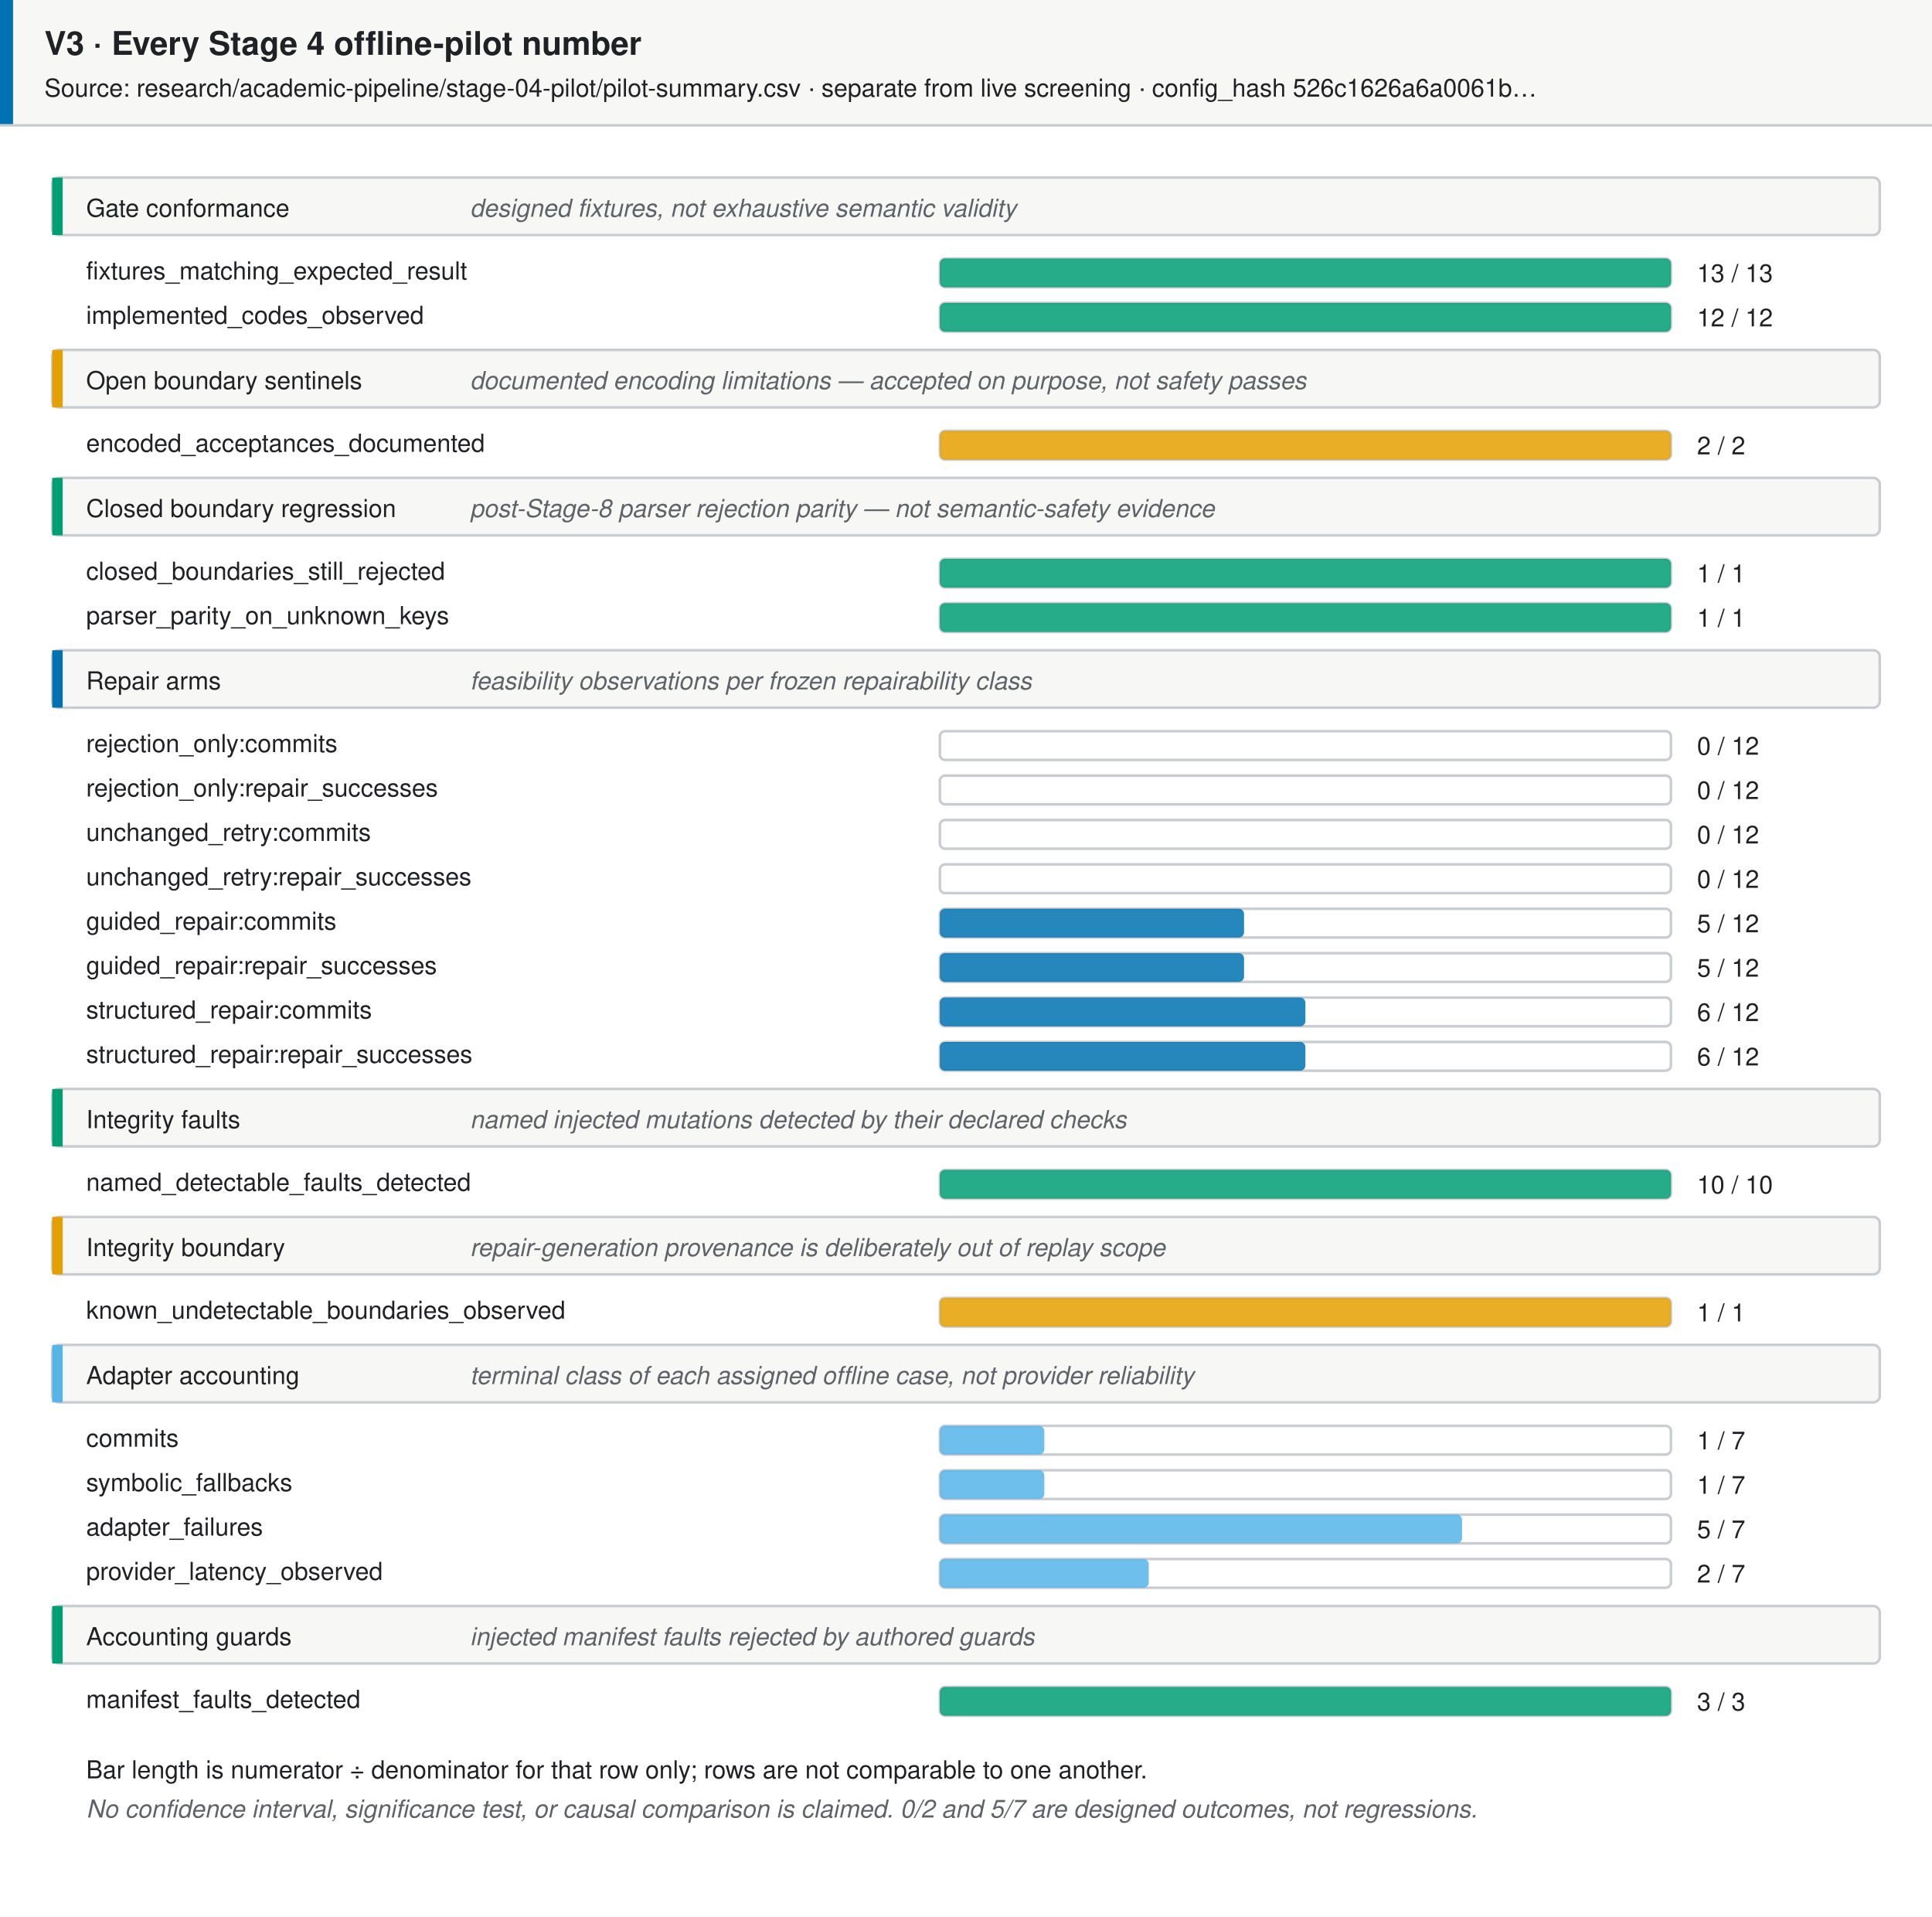
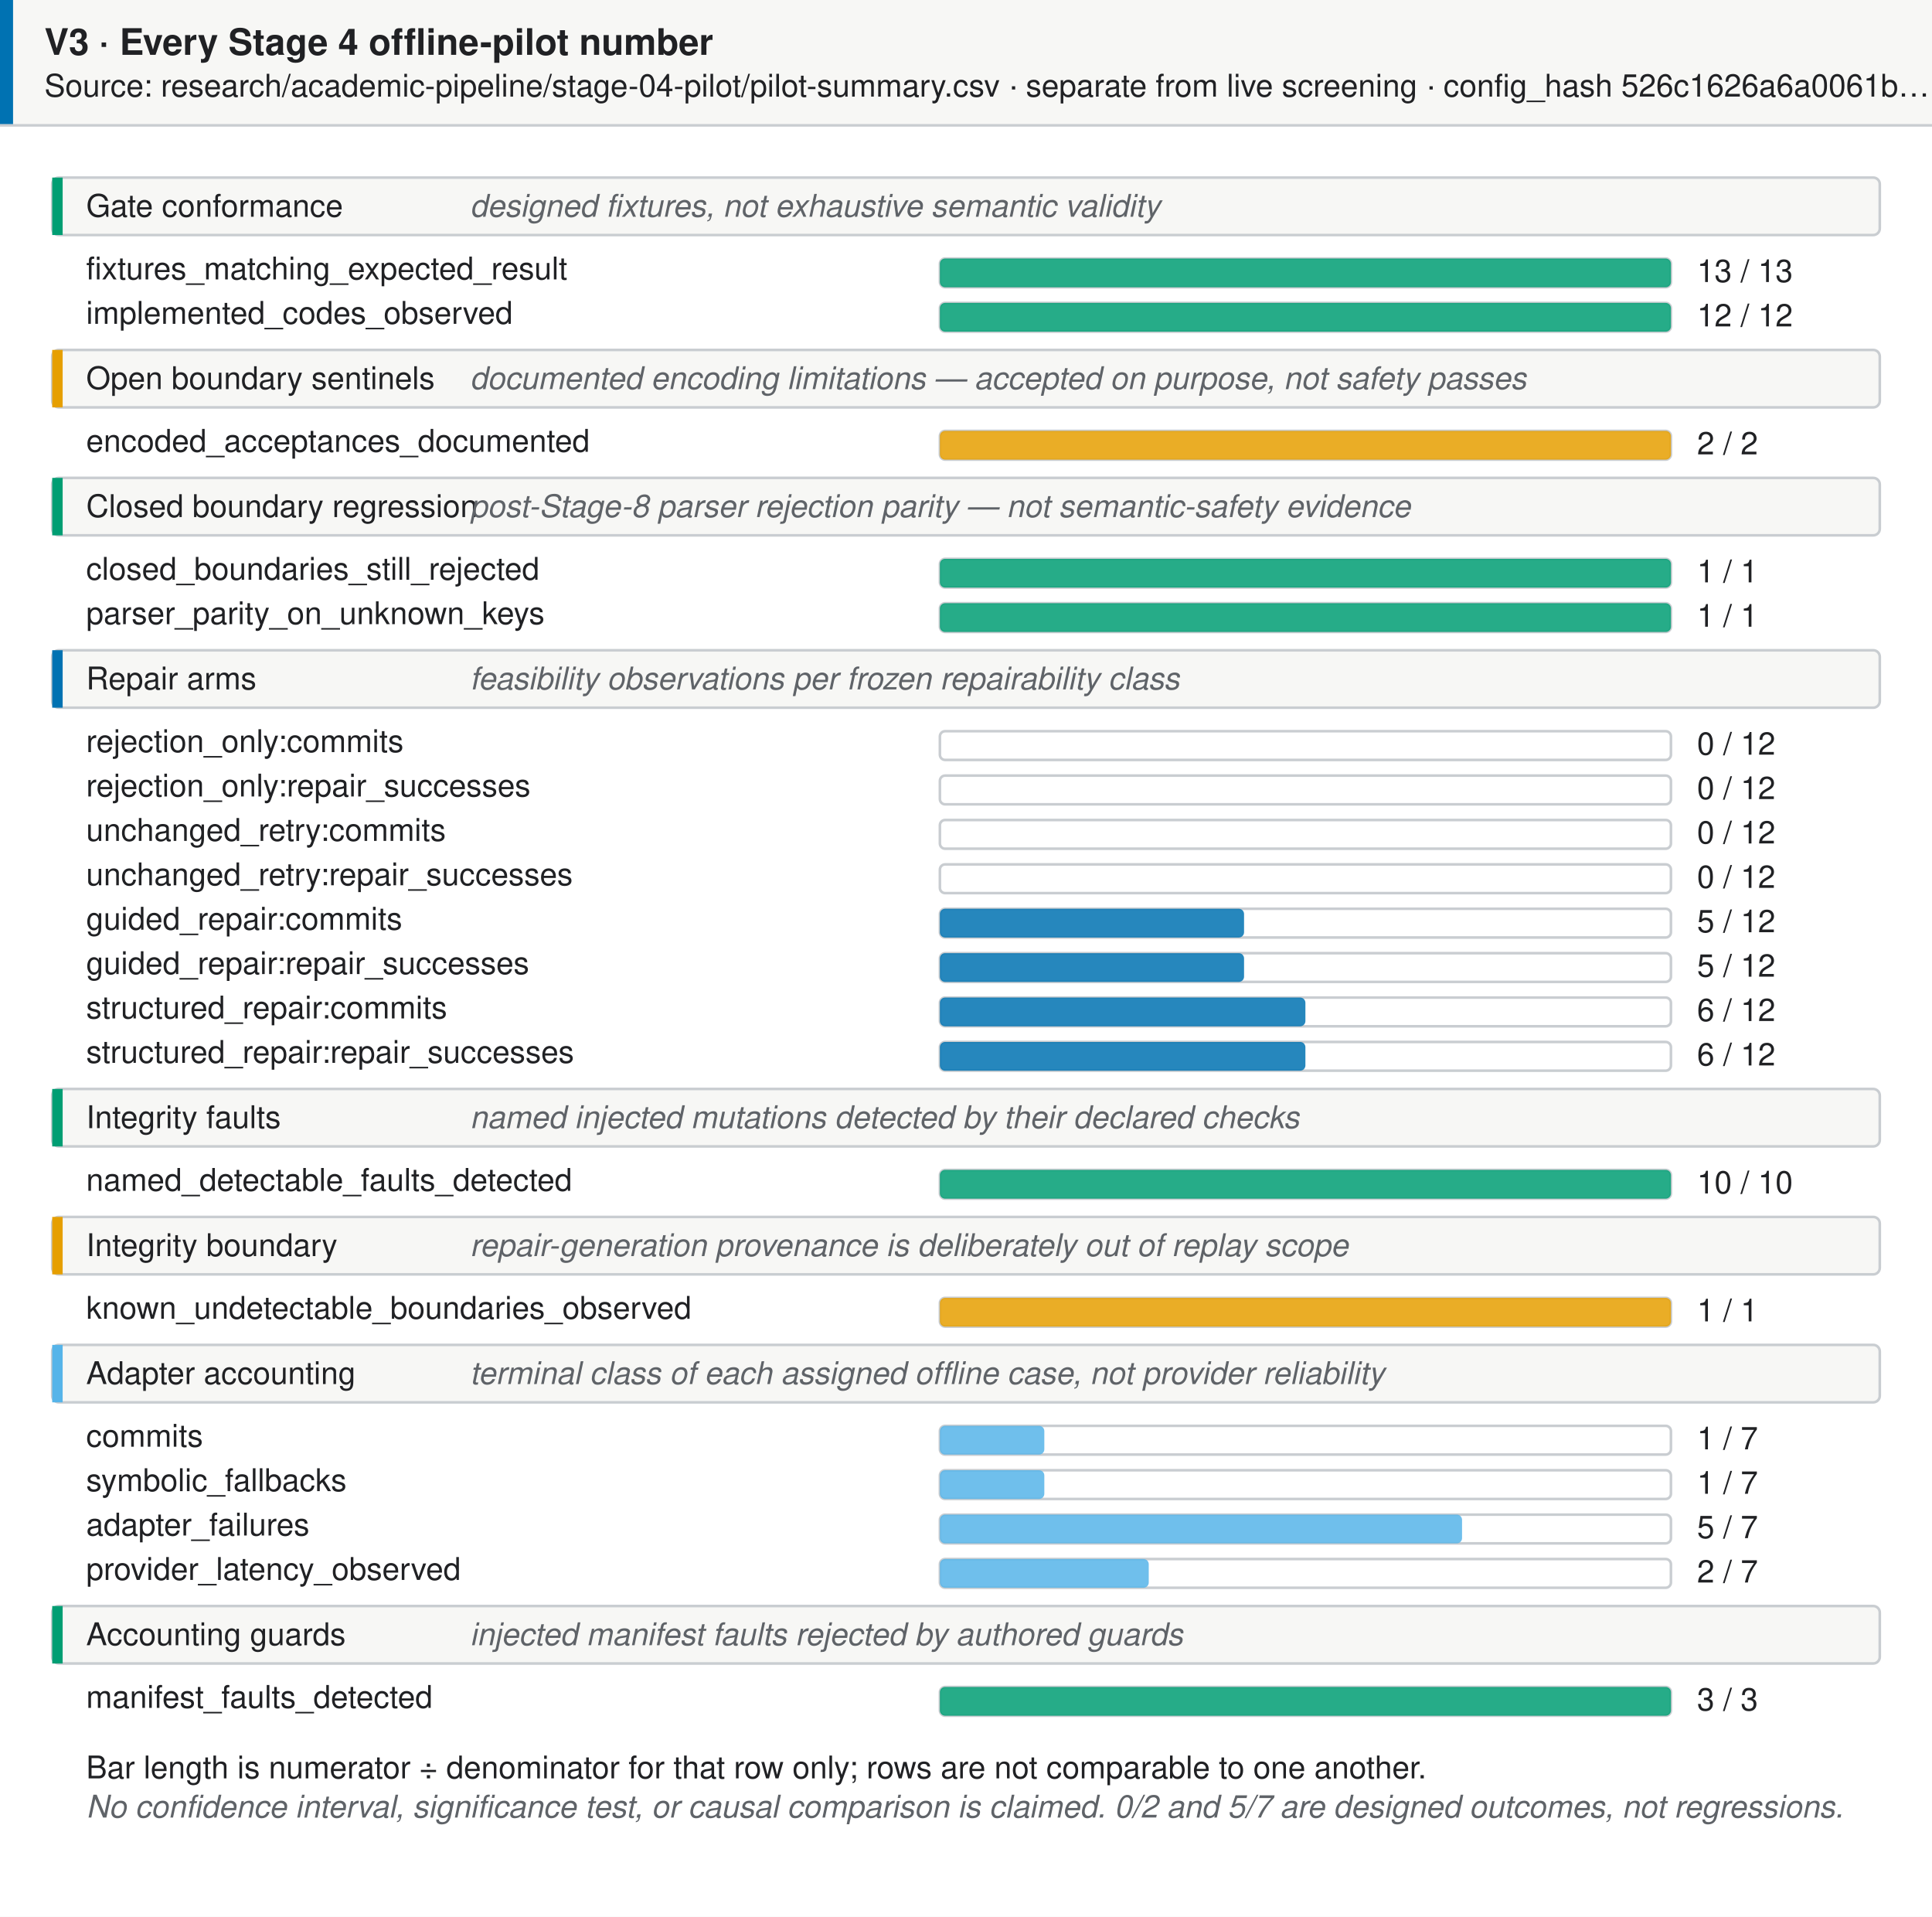
<svg xmlns="http://www.w3.org/2000/svg" width="1480" height="1468" viewBox="0 0 1480 1468" role="img" aria-labelledby="svg-title svg-desc">
  <defs>
    <marker id="arrow-blue" markerWidth="10" markerHeight="10" refX="8" refY="3" orient="auto" markerUnits="strokeWidth">
      <path d="M0,0 L0,6 L9,3 z" fill="#0072B2" />
    </marker>
    <marker id="arrow-orange" markerWidth="10" markerHeight="10" refX="8" refY="3" orient="auto" markerUnits="strokeWidth">
      <path d="M0,0 L0,6 L9,3 z" fill="#E69F00" />
    </marker>
    <marker id="arrow-green" markerWidth="10" markerHeight="10" refX="8" refY="3" orient="auto" markerUnits="strokeWidth">
      <path d="M0,0 L0,6 L9,3 z" fill="#009E73" />
    </marker>
    <marker id="arrow-gray" markerWidth="10" markerHeight="10" refX="8" refY="3" orient="auto" markerUnits="strokeWidth">
      <path d="M0,0 L0,6 L9,3 z" fill="#7A7A7A" />
    </marker>
    <style>
      text { font-family: Helvetica, Arial, sans-serif; fill: #202124; }
-       .section { font-size: 25px; font-weight: 700; }
-       .box-title { font-size: 24px; font-weight: 700; }
-       .body { font-size: 21px; font-weight: 400; }
-       .small { font-size: 19px; font-weight: 400; }
-       .note { font-size: 19px; font-style: italic; fill: #5F6368; }
-       .arrow-label { font-size: 19px; font-weight: 700; }
+       .section { font-size: 28px; font-weight: 700; }
+       .box-title { font-size: 26px; font-weight: 700; }
+       .body { font-size: 25px; font-weight: 400; }
+       .small { font-size: 24px; font-weight: 400; }
+       .note { font-size: 24px; font-style: italic; fill: #5F6368; }
+       .arrow-label { font-size: 24px; font-weight: 700; }
    </style>
  </defs>
  <rect x="0" y="0" width="1480" height="1468" fill="#FFFFFF" />
  <rect x="0" y="0" width="1480" height="96" rx="0" fill="#F7F7F5" stroke="#C9CDD1" stroke-width="0" />
  <rect x="0" y="0" width="10" height="96" fill="#0072B2" />
  <text x="34" y="42" class="section" text-anchor="start">V3 · Every Stage 4 offline-pilot number</text>
  <text x="34" y="74" class="small" text-anchor="start" fill="#5F6368">Source: research/academic-pipeline/stage-04-pilot/pilot-summary.csv   ·   separate from live screening   ·   config_hash 526c1626a6a0061b…</text>
-   <line x1="0" y1="96" x2="1480" y2="96" stroke="#C9CDD1" stroke-width="2" fill="none" />
+   <line class="connector" x1="0" y1="96" x2="1480" y2="96" stroke="#C9CDD1" stroke-width="2" fill="none" />
  <rect x="40" y="136" width="1400" height="44" rx="5" fill="#F7F7F5" stroke="#C9CDD1" stroke-width="2" />
  <rect x="40" y="136" width="8" height="44" fill="#009E73" />
  <text x="66" y="166" class="small" text-anchor="start">Gate conformance</text>
  <text x="360" y="166" class="note" text-anchor="start">designed fixtures, not exhaustive semantic validity</text>
  <text x="66" y="214" class="small" text-anchor="start">fixtures_matching_expected_result</text>
  <rect x="720" y="198" width="560" height="22" rx="4" fill="#FFFFFF" stroke="#C9CDD1" stroke-width="2" />
  <rect x="720" y="198" width="560" height="22" rx="4" fill="#009E73" fill-opacity="0.85" />
  <text x="1300" y="216" class="small" text-anchor="start">13 / 13</text>
  <text x="66" y="248" class="small" text-anchor="start">implemented_codes_observed</text>
  <rect x="720" y="232" width="560" height="22" rx="4" fill="#FFFFFF" stroke="#C9CDD1" stroke-width="2" />
  <rect x="720" y="232" width="560" height="22" rx="4" fill="#009E73" fill-opacity="0.85" />
  <text x="1300" y="250" class="small" text-anchor="start">12 / 12</text>
  <rect x="40" y="268" width="1400" height="44" rx="5" fill="#F7F7F5" stroke="#C9CDD1" stroke-width="2" />
  <rect x="40" y="268" width="8" height="44" fill="#E69F00" />
  <text x="66" y="298" class="small" text-anchor="start">Open boundary sentinels</text>
  <text x="360" y="298" class="note" text-anchor="start">documented encoding limitations — accepted on purpose, not safety passes</text>
  <text x="66" y="346" class="small" text-anchor="start">encoded_acceptances_documented</text>
  <rect x="720" y="330" width="560" height="22" rx="4" fill="#FFFFFF" stroke="#C9CDD1" stroke-width="2" />
  <rect x="720" y="330" width="560" height="22" rx="4" fill="#E69F00" fill-opacity="0.85" />
  <text x="1300" y="348" class="small" text-anchor="start">2 / 2</text>
  <rect x="40" y="366" width="1400" height="44" rx="5" fill="#F7F7F5" stroke="#C9CDD1" stroke-width="2" />
  <rect x="40" y="366" width="8" height="44" fill="#009E73" />
  <text x="66" y="396" class="small" text-anchor="start">Closed boundary regression</text>
  <text x="360" y="396" class="note" text-anchor="start">post-Stage-8 parser rejection parity — not semantic-safety evidence</text>
  <text x="66" y="444" class="small" text-anchor="start">closed_boundaries_still_rejected</text>
  <rect x="720" y="428" width="560" height="22" rx="4" fill="#FFFFFF" stroke="#C9CDD1" stroke-width="2" />
  <rect x="720" y="428" width="560" height="22" rx="4" fill="#009E73" fill-opacity="0.85" />
  <text x="1300" y="446" class="small" text-anchor="start">1 / 1</text>
  <text x="66" y="478" class="small" text-anchor="start">parser_parity_on_unknown_keys</text>
  <rect x="720" y="462" width="560" height="22" rx="4" fill="#FFFFFF" stroke="#C9CDD1" stroke-width="2" />
  <rect x="720" y="462" width="560" height="22" rx="4" fill="#009E73" fill-opacity="0.85" />
  <text x="1300" y="480" class="small" text-anchor="start">1 / 1</text>
  <rect x="40" y="498" width="1400" height="44" rx="5" fill="#F7F7F5" stroke="#C9CDD1" stroke-width="2" />
  <rect x="40" y="498" width="8" height="44" fill="#0072B2" />
  <text x="66" y="528" class="small" text-anchor="start">Repair arms</text>
  <text x="360" y="528" class="note" text-anchor="start">feasibility observations per frozen repairability class</text>
  <text x="66" y="576" class="small" text-anchor="start">rejection_only:commits</text>
  <rect x="720" y="560" width="560" height="22" rx="4" fill="#FFFFFF" stroke="#C9CDD1" stroke-width="2" />
  <text x="1300" y="578" class="small" text-anchor="start">0 / 12</text>
  <text x="66" y="610" class="small" text-anchor="start">rejection_only:repair_successes</text>
  <rect x="720" y="594" width="560" height="22" rx="4" fill="#FFFFFF" stroke="#C9CDD1" stroke-width="2" />
  <text x="1300" y="612" class="small" text-anchor="start">0 / 12</text>
  <text x="66" y="644" class="small" text-anchor="start">unchanged_retry:commits</text>
  <rect x="720" y="628" width="560" height="22" rx="4" fill="#FFFFFF" stroke="#C9CDD1" stroke-width="2" />
  <text x="1300" y="646" class="small" text-anchor="start">0 / 12</text>
  <text x="66" y="678" class="small" text-anchor="start">unchanged_retry:repair_successes</text>
  <rect x="720" y="662" width="560" height="22" rx="4" fill="#FFFFFF" stroke="#C9CDD1" stroke-width="2" />
  <text x="1300" y="680" class="small" text-anchor="start">0 / 12</text>
  <text x="66" y="712" class="small" text-anchor="start">guided_repair:commits</text>
  <rect x="720" y="696" width="560" height="22" rx="4" fill="#FFFFFF" stroke="#C9CDD1" stroke-width="2" />
  <rect x="720" y="696" width="233" height="22" rx="4" fill="#0072B2" fill-opacity="0.85" />
  <text x="1300" y="714" class="small" text-anchor="start">5 / 12</text>
  <text x="66" y="746" class="small" text-anchor="start">guided_repair:repair_successes</text>
  <rect x="720" y="730" width="560" height="22" rx="4" fill="#FFFFFF" stroke="#C9CDD1" stroke-width="2" />
  <rect x="720" y="730" width="233" height="22" rx="4" fill="#0072B2" fill-opacity="0.85" />
  <text x="1300" y="748" class="small" text-anchor="start">5 / 12</text>
  <text x="66" y="780" class="small" text-anchor="start">structured_repair:commits</text>
  <rect x="720" y="764" width="560" height="22" rx="4" fill="#FFFFFF" stroke="#C9CDD1" stroke-width="2" />
  <rect x="720" y="764" width="280" height="22" rx="4" fill="#0072B2" fill-opacity="0.85" />
  <text x="1300" y="782" class="small" text-anchor="start">6 / 12</text>
  <text x="66" y="814" class="small" text-anchor="start">structured_repair:repair_successes</text>
  <rect x="720" y="798" width="560" height="22" rx="4" fill="#FFFFFF" stroke="#C9CDD1" stroke-width="2" />
  <rect x="720" y="798" width="280" height="22" rx="4" fill="#0072B2" fill-opacity="0.85" />
  <text x="1300" y="816" class="small" text-anchor="start">6 / 12</text>
  <rect x="40" y="834" width="1400" height="44" rx="5" fill="#F7F7F5" stroke="#C9CDD1" stroke-width="2" />
  <rect x="40" y="834" width="8" height="44" fill="#009E73" />
  <text x="66" y="864" class="small" text-anchor="start">Integrity faults</text>
  <text x="360" y="864" class="note" text-anchor="start">named injected mutations detected by their declared checks</text>
  <text x="66" y="912" class="small" text-anchor="start">named_detectable_faults_detected</text>
  <rect x="720" y="896" width="560" height="22" rx="4" fill="#FFFFFF" stroke="#C9CDD1" stroke-width="2" />
  <rect x="720" y="896" width="560" height="22" rx="4" fill="#009E73" fill-opacity="0.85" />
  <text x="1300" y="914" class="small" text-anchor="start">10 / 10</text>
  <rect x="40" y="932" width="1400" height="44" rx="5" fill="#F7F7F5" stroke="#C9CDD1" stroke-width="2" />
  <rect x="40" y="932" width="8" height="44" fill="#E69F00" />
  <text x="66" y="962" class="small" text-anchor="start">Integrity boundary</text>
  <text x="360" y="962" class="note" text-anchor="start">repair-generation provenance is deliberately out of replay scope</text>
  <text x="66" y="1010" class="small" text-anchor="start">known_undetectable_boundaries_observed</text>
  <rect x="720" y="994" width="560" height="22" rx="4" fill="#FFFFFF" stroke="#C9CDD1" stroke-width="2" />
  <rect x="720" y="994" width="560" height="22" rx="4" fill="#E69F00" fill-opacity="0.85" />
  <text x="1300" y="1012" class="small" text-anchor="start">1 / 1</text>
  <rect x="40" y="1030" width="1400" height="44" rx="5" fill="#F7F7F5" stroke="#C9CDD1" stroke-width="2" />
  <rect x="40" y="1030" width="8" height="44" fill="#56B4E9" />
  <text x="66" y="1060" class="small" text-anchor="start">Adapter accounting</text>
  <text x="360" y="1060" class="note" text-anchor="start">terminal class of each assigned offline case, not provider reliability</text>
  <text x="66" y="1108" class="small" text-anchor="start">commits</text>
  <rect x="720" y="1092" width="560" height="22" rx="4" fill="#FFFFFF" stroke="#C9CDD1" stroke-width="2" />
  <rect x="720" y="1092" width="80" height="22" rx="4" fill="#56B4E9" fill-opacity="0.85" />
  <text x="1300" y="1110" class="small" text-anchor="start">1 / 7</text>
  <text x="66" y="1142" class="small" text-anchor="start">symbolic_fallbacks</text>
  <rect x="720" y="1126" width="560" height="22" rx="4" fill="#FFFFFF" stroke="#C9CDD1" stroke-width="2" />
  <rect x="720" y="1126" width="80" height="22" rx="4" fill="#56B4E9" fill-opacity="0.85" />
  <text x="1300" y="1144" class="small" text-anchor="start">1 / 7</text>
  <text x="66" y="1176" class="small" text-anchor="start">adapter_failures</text>
  <rect x="720" y="1160" width="560" height="22" rx="4" fill="#FFFFFF" stroke="#C9CDD1" stroke-width="2" />
  <rect x="720" y="1160" width="400" height="22" rx="4" fill="#56B4E9" fill-opacity="0.85" />
  <text x="1300" y="1178" class="small" text-anchor="start">5 / 7</text>
  <text x="66" y="1210" class="small" text-anchor="start">provider_latency_observed</text>
  <rect x="720" y="1194" width="560" height="22" rx="4" fill="#FFFFFF" stroke="#C9CDD1" stroke-width="2" />
  <rect x="720" y="1194" width="160" height="22" rx="4" fill="#56B4E9" fill-opacity="0.85" />
  <text x="1300" y="1212" class="small" text-anchor="start">2 / 7</text>
  <rect x="40" y="1230" width="1400" height="44" rx="5" fill="#F7F7F5" stroke="#C9CDD1" stroke-width="2" />
  <rect x="40" y="1230" width="8" height="44" fill="#009E73" />
  <text x="66" y="1260" class="small" text-anchor="start">Accounting guards</text>
  <text x="360" y="1260" class="note" text-anchor="start">injected manifest faults rejected by authored guards</text>
  <text x="66" y="1308" class="small" text-anchor="start">manifest_faults_detected</text>
  <rect x="720" y="1292" width="560" height="22" rx="4" fill="#FFFFFF" stroke="#C9CDD1" stroke-width="2" />
  <rect x="720" y="1292" width="560" height="22" rx="4" fill="#009E73" fill-opacity="0.85" />
  <text x="1300" y="1310" class="small" text-anchor="start">3 / 3</text>
  <text x="66" y="1362" class="small" text-anchor="start">Bar length is numerator ÷ denominator for that row only; rows are not comparable to one another.</text>
  <text x="66" y="1392" class="note" text-anchor="start">No confidence interval, significance test, or causal comparison is claimed. 0/2 and 5/7 are designed outcomes, not regressions.</text>
</svg>
